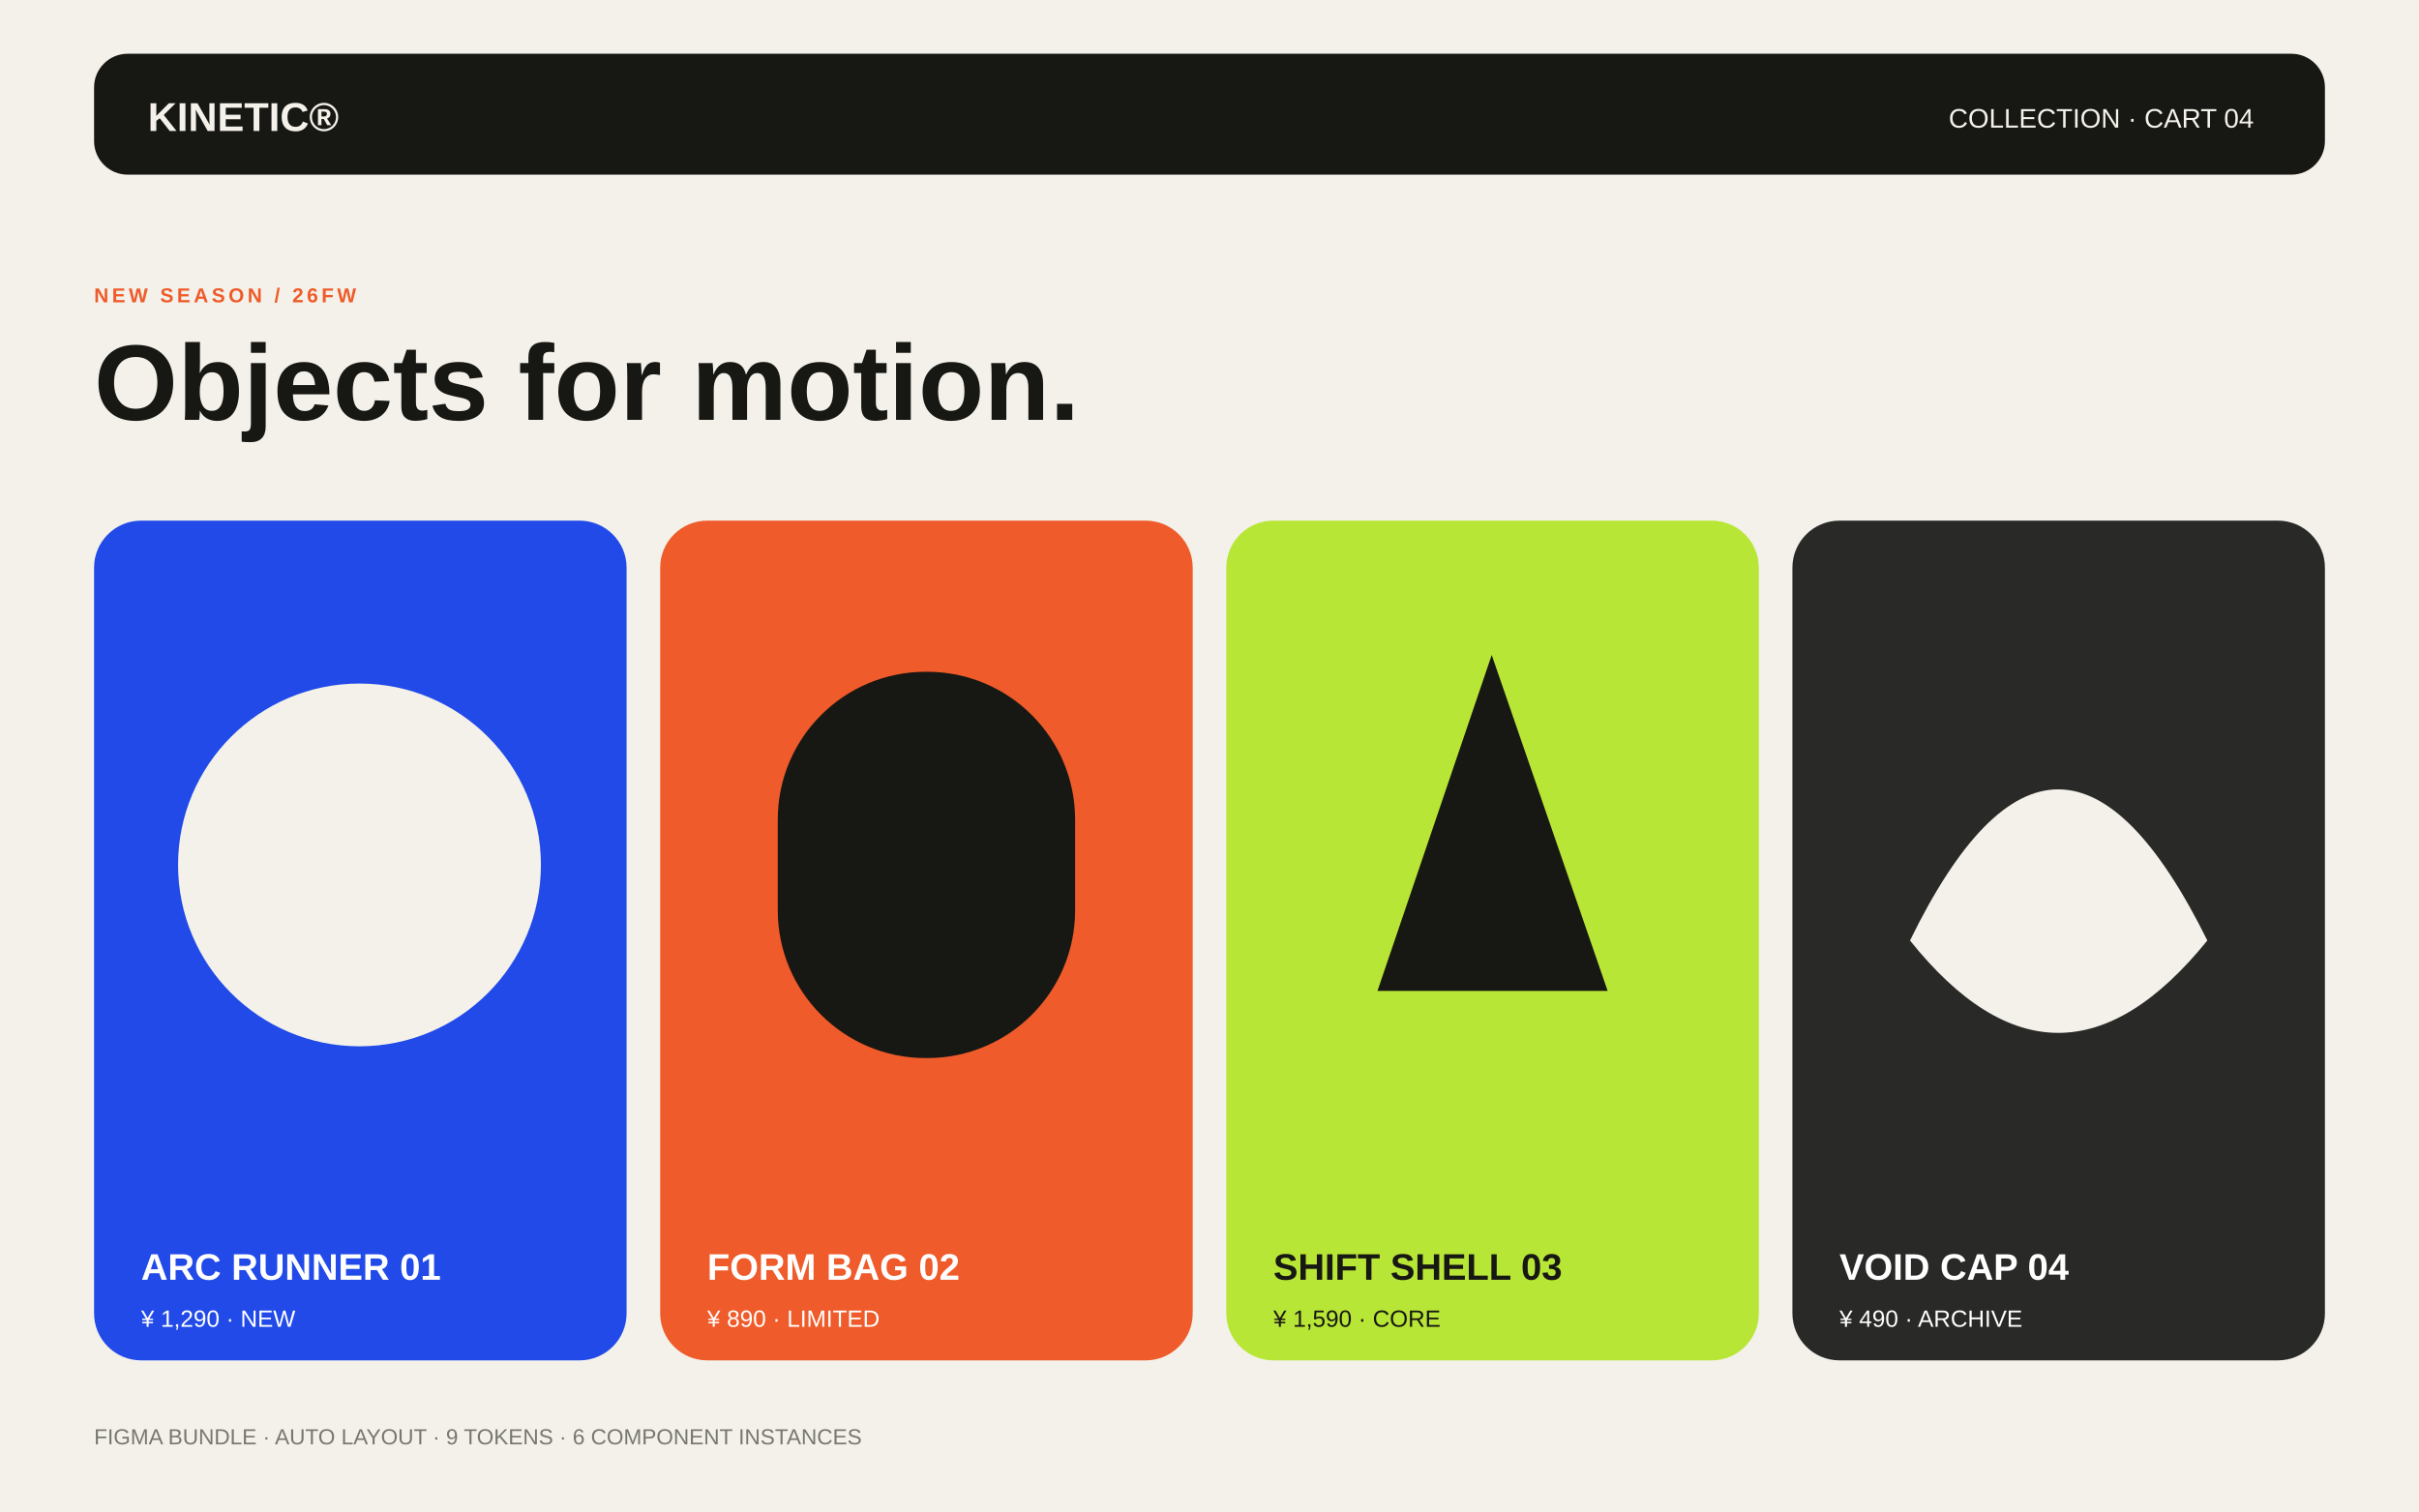
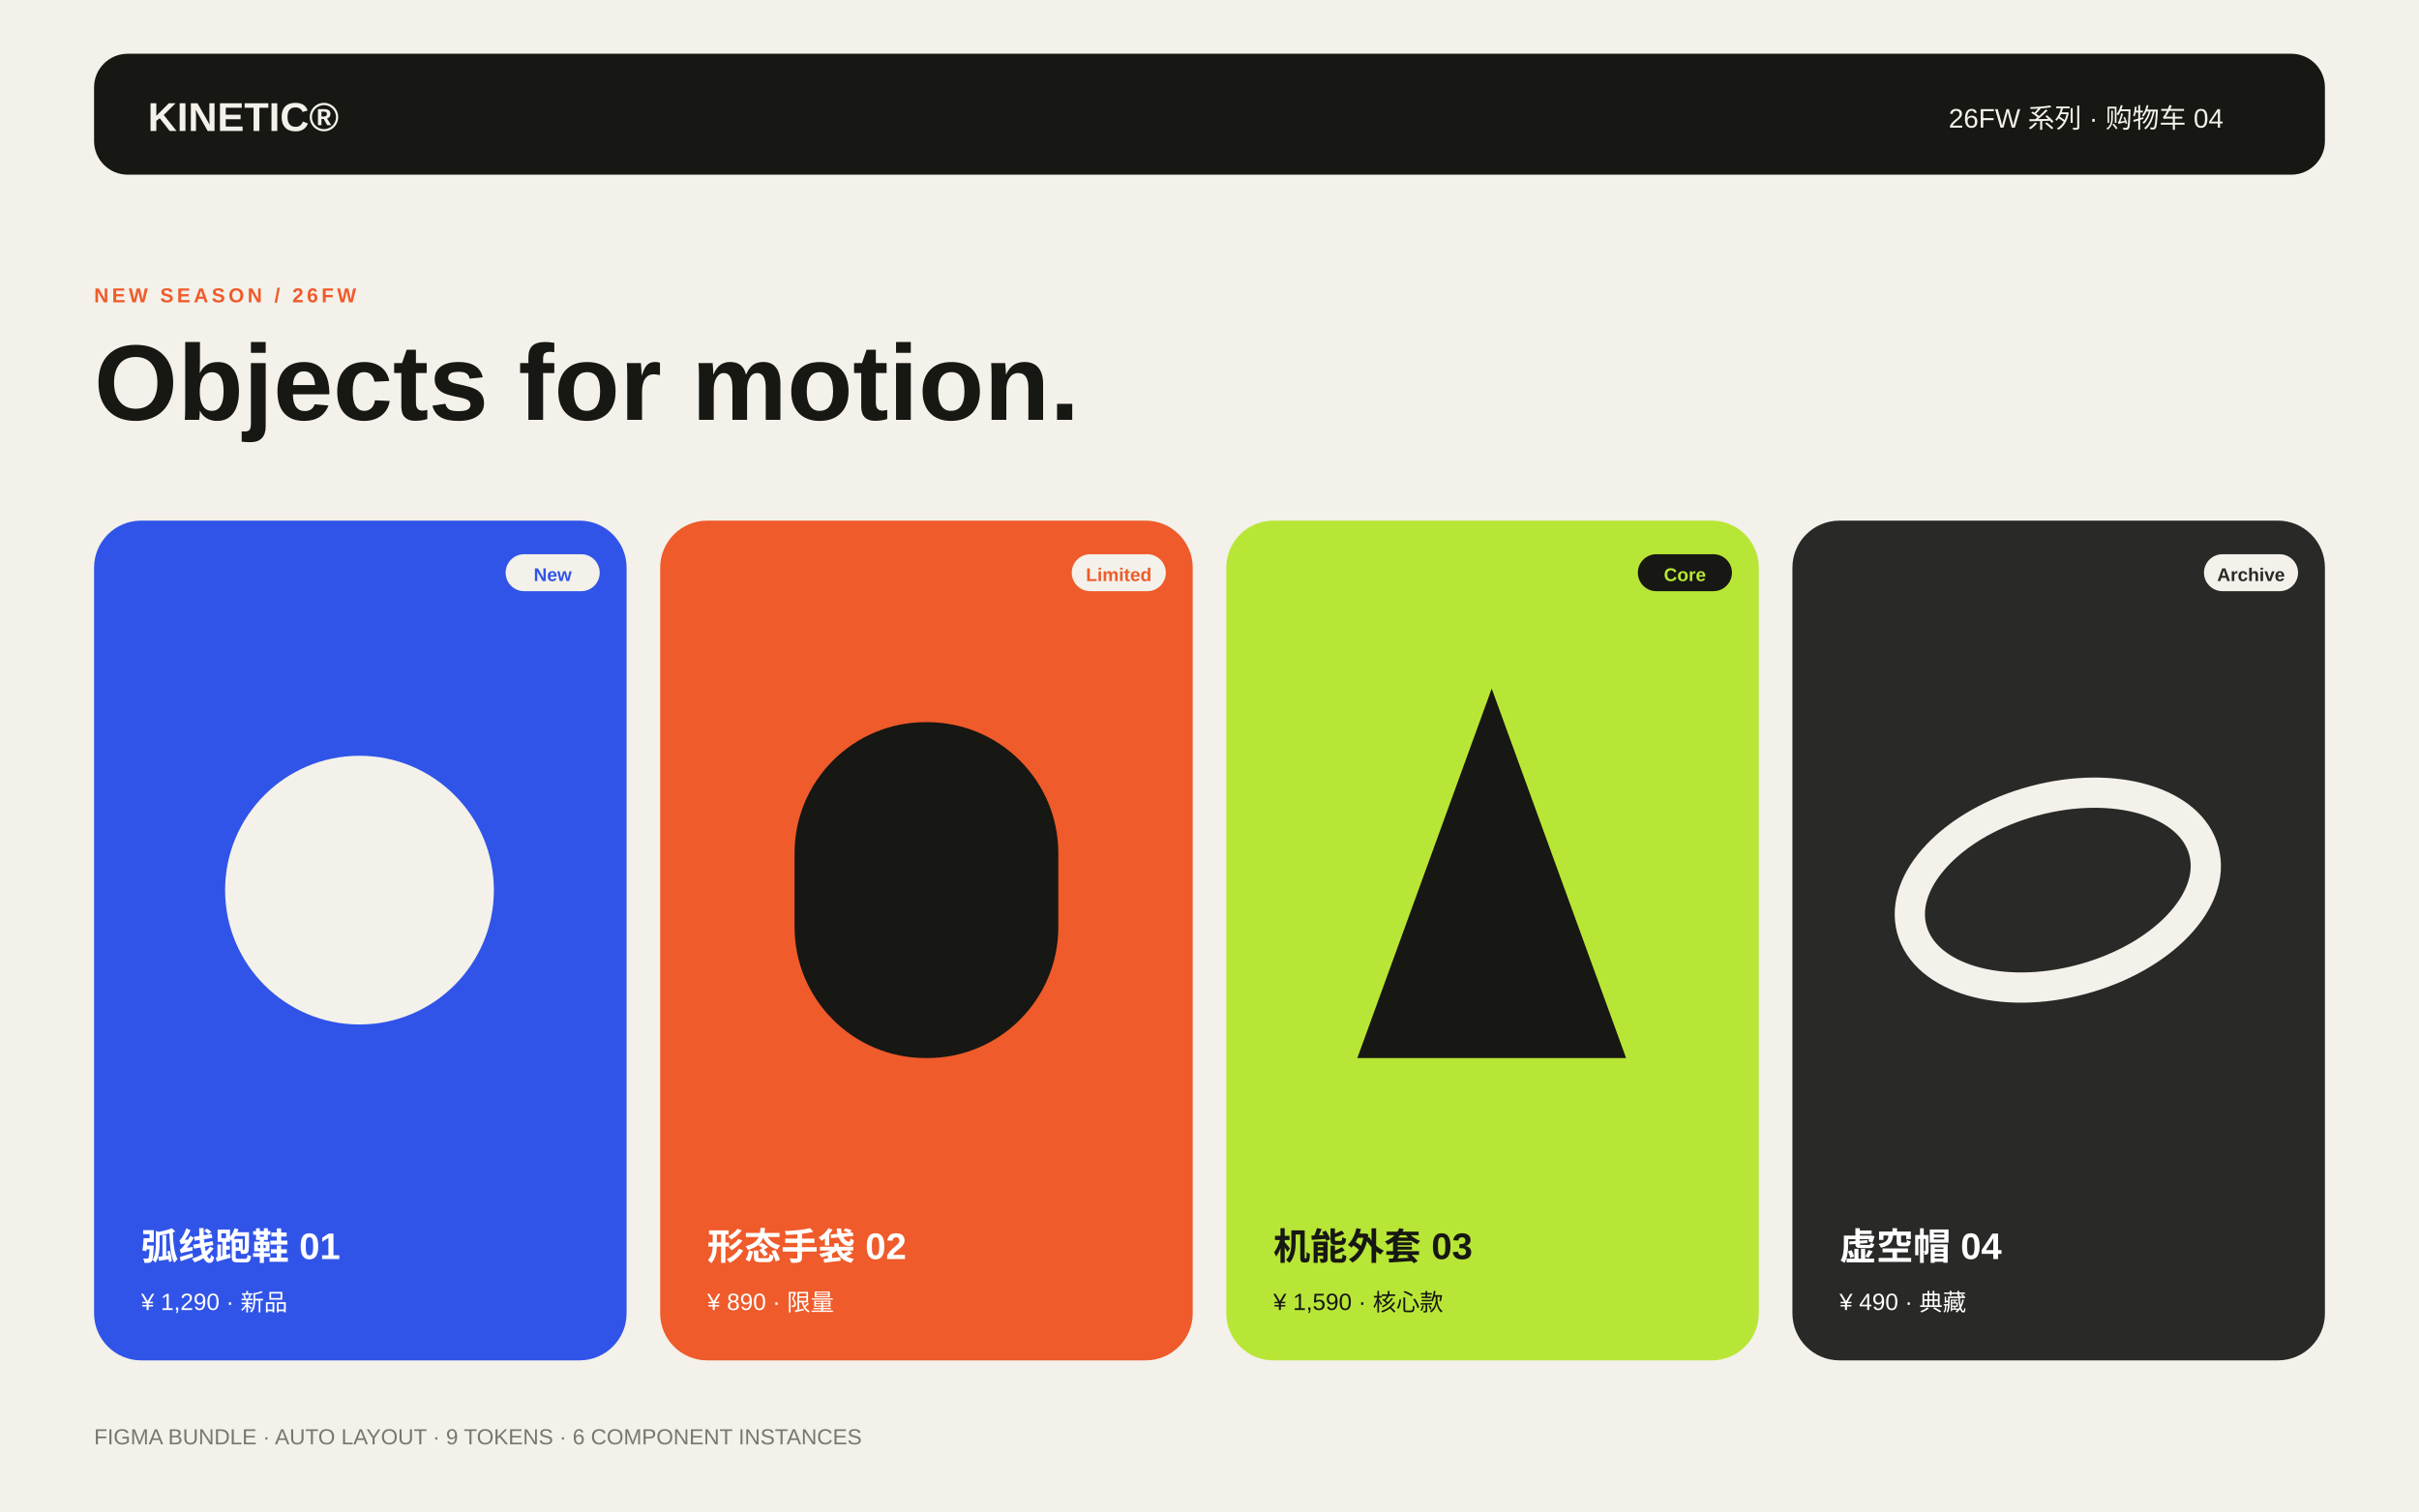
<svg xmlns="http://www.w3.org/2000/svg" width="1440" height="900" viewBox="0 0 1440 900">
  <rect width="1440" height="900" fill="#f3f1ea" />
  <rect x="56" y="32" width="1328" height="72" rx="20" fill="#171713" />
  <text x="88" y="78" fill="#f3f1ea" font-family="Arial" font-weight="700" font-size="24">KINETIC®</text>
-   <text x="1160" y="76" fill="#f3f1ea" font-family="Arial" font-size="16">COLLECTION  ·  CART 04</text>
+   <text x="1160" y="76" fill="#f3f1ea" font-family="Arial" font-size="16">26FW 系列 · 购物车 04</text>
  <text x="56" y="180" fill="#ef5b2a" font-family="Arial" font-weight="700" font-size="12" letter-spacing="2">NEW SEASON / 26FW</text>
  <text x="56" y="250" fill="#171713" font-family="Arial" font-weight="700" font-size="64">Objects for motion.</text>
  <g transform="translate(56 310)">
-     <g>
-       <rect width="317" height="500" rx="28" fill="#214ae8" />
-       <circle cx="158" cy="205" r="108" fill="#f3f1ea" />
-       <text x="28" y="452" fill="#fff" font-family="Arial" font-size="22" font-weight="700">ARC RUNNER 01</text>
-       <text x="28" y="480" fill="#fff" font-family="Arial" font-size="14">¥ 1,290 · NEW</text>
-     </g>
-     <g transform="translate(337)">
-       <rect width="317" height="500" rx="28" fill="#ef5b2a" />
-       <rect x="70" y="90" width="177" height="230" rx="88" fill="#171713" />
-       <text x="28" y="452" fill="#fff" font-family="Arial" font-size="22" font-weight="700">FORM BAG 02</text>
-       <text x="28" y="480" fill="#fff" font-family="Arial" font-size="14">¥ 890 · LIMITED</text>
-     </g>
-     <g transform="translate(674)">
-       <rect width="317" height="500" rx="28" fill="#b8e636" />
-       <path d="M90 280 L158 80 L227 280 Z" fill="#171713" />
-       <text x="28" y="452" fill="#171713" font-family="Arial" font-size="22" font-weight="700">SHIFT SHELL 03</text>
-       <text x="28" y="480" fill="#171713" font-family="Arial" font-size="14">¥ 1,590 · CORE</text>
-     </g>
-     <g transform="translate(1011)">
-       <rect width="317" height="500" rx="28" fill="#292927" />
-       <path d="M70 250 Q158 70 247 250 Q158 360 70 250" fill="#f3f1ea" />
-       <text x="28" y="452" fill="#fff" font-family="Arial" font-size="22" font-weight="700">VOID CAP 04</text>
-       <text x="28" y="480" fill="#fff" font-family="Arial" font-size="14">¥ 490 · ARCHIVE</text>
-     </g>
+     <rect width="317" height="500" rx="28" fill="#3154e8" />
+     <circle cx="158" cy="220" r="80" fill="#f3f1ea" />
+     <text x="28" y="440" fill="#fff" font-family="Arial" font-size="22" font-weight="700">弧线跑鞋 01</text>
+     <text x="28" y="470" fill="#fff" font-family="Arial" font-size="14">¥ 1,290 · 新品</text>
+     <rect x="245" y="20" width="56" height="22" rx="11" fill="#f3f1ea" />
+     <text x="273" y="36" fill="#3154e8" font-family="Arial" font-size="11" font-weight="700" text-anchor="middle">New</text>
+   </g>
+   <g transform="translate(393 310)">
+     <rect width="317" height="500" rx="28" fill="#ef5b2a" />
+     <rect x="80" y="120" width="157" height="200" rx="78" fill="#171713" />
+     <text x="28" y="440" fill="#fff" font-family="Arial" font-size="22" font-weight="700">形态手袋 02</text>
+     <text x="28" y="470" fill="#fff" font-family="Arial" font-size="14">¥ 890 · 限量</text>
+     <rect x="245" y="20" width="56" height="22" rx="11" fill="#f3f1ea" />
+     <text x="273" y="36" fill="#ef5b2a" font-family="Arial" font-size="11" font-weight="700" text-anchor="middle">Limited</text>
+   </g>
+   <g transform="translate(730 310)">
+     <rect width="317" height="500" rx="28" fill="#b8e636" />
+     <path d="M158 100 L238 320 L78 320 Z" fill="#171713" />
+     <text x="28" y="440" fill="#171713" font-family="Arial" font-size="22" font-weight="700">机能外套 03</text>
+     <text x="28" y="470" fill="#171713" font-family="Arial" font-size="14">¥ 1,590 · 核心款</text>
+     <rect x="245" y="20" width="56" height="22" rx="11" fill="#171713" />
+     <text x="273" y="36" fill="#b8e636" font-family="Arial" font-size="11" font-weight="700" text-anchor="middle">Core</text>
+   </g>
+   <g transform="translate(1067 310)">
+     <rect width="317" height="500" rx="28" fill="#292927" />
+     <ellipse cx="158" cy="220" rx="90" ry="55" fill="none" stroke="#f3f1ea" stroke-width="18" transform="rotate(-15 158 220)" />
+     <text x="28" y="440" fill="#fff" font-family="Arial" font-size="22" font-weight="700">虚空帽 04</text>
+     <text x="28" y="470" fill="#fff" font-family="Arial" font-size="14">¥ 490 · 典藏</text>
+     <rect x="245" y="20" width="56" height="22" rx="11" fill="#f3f1ea" />
+     <text x="273" y="36" fill="#292927" font-family="Arial" font-size="11" font-weight="700" text-anchor="middle">Archive</text>
  </g>
  <text x="56" y="860" fill="#77776f" font-family="Arial" font-size="13">FIGMA BUNDLE · AUTO LAYOUT · 9 TOKENS · 6 COMPONENT INSTANCES</text>
</svg>
